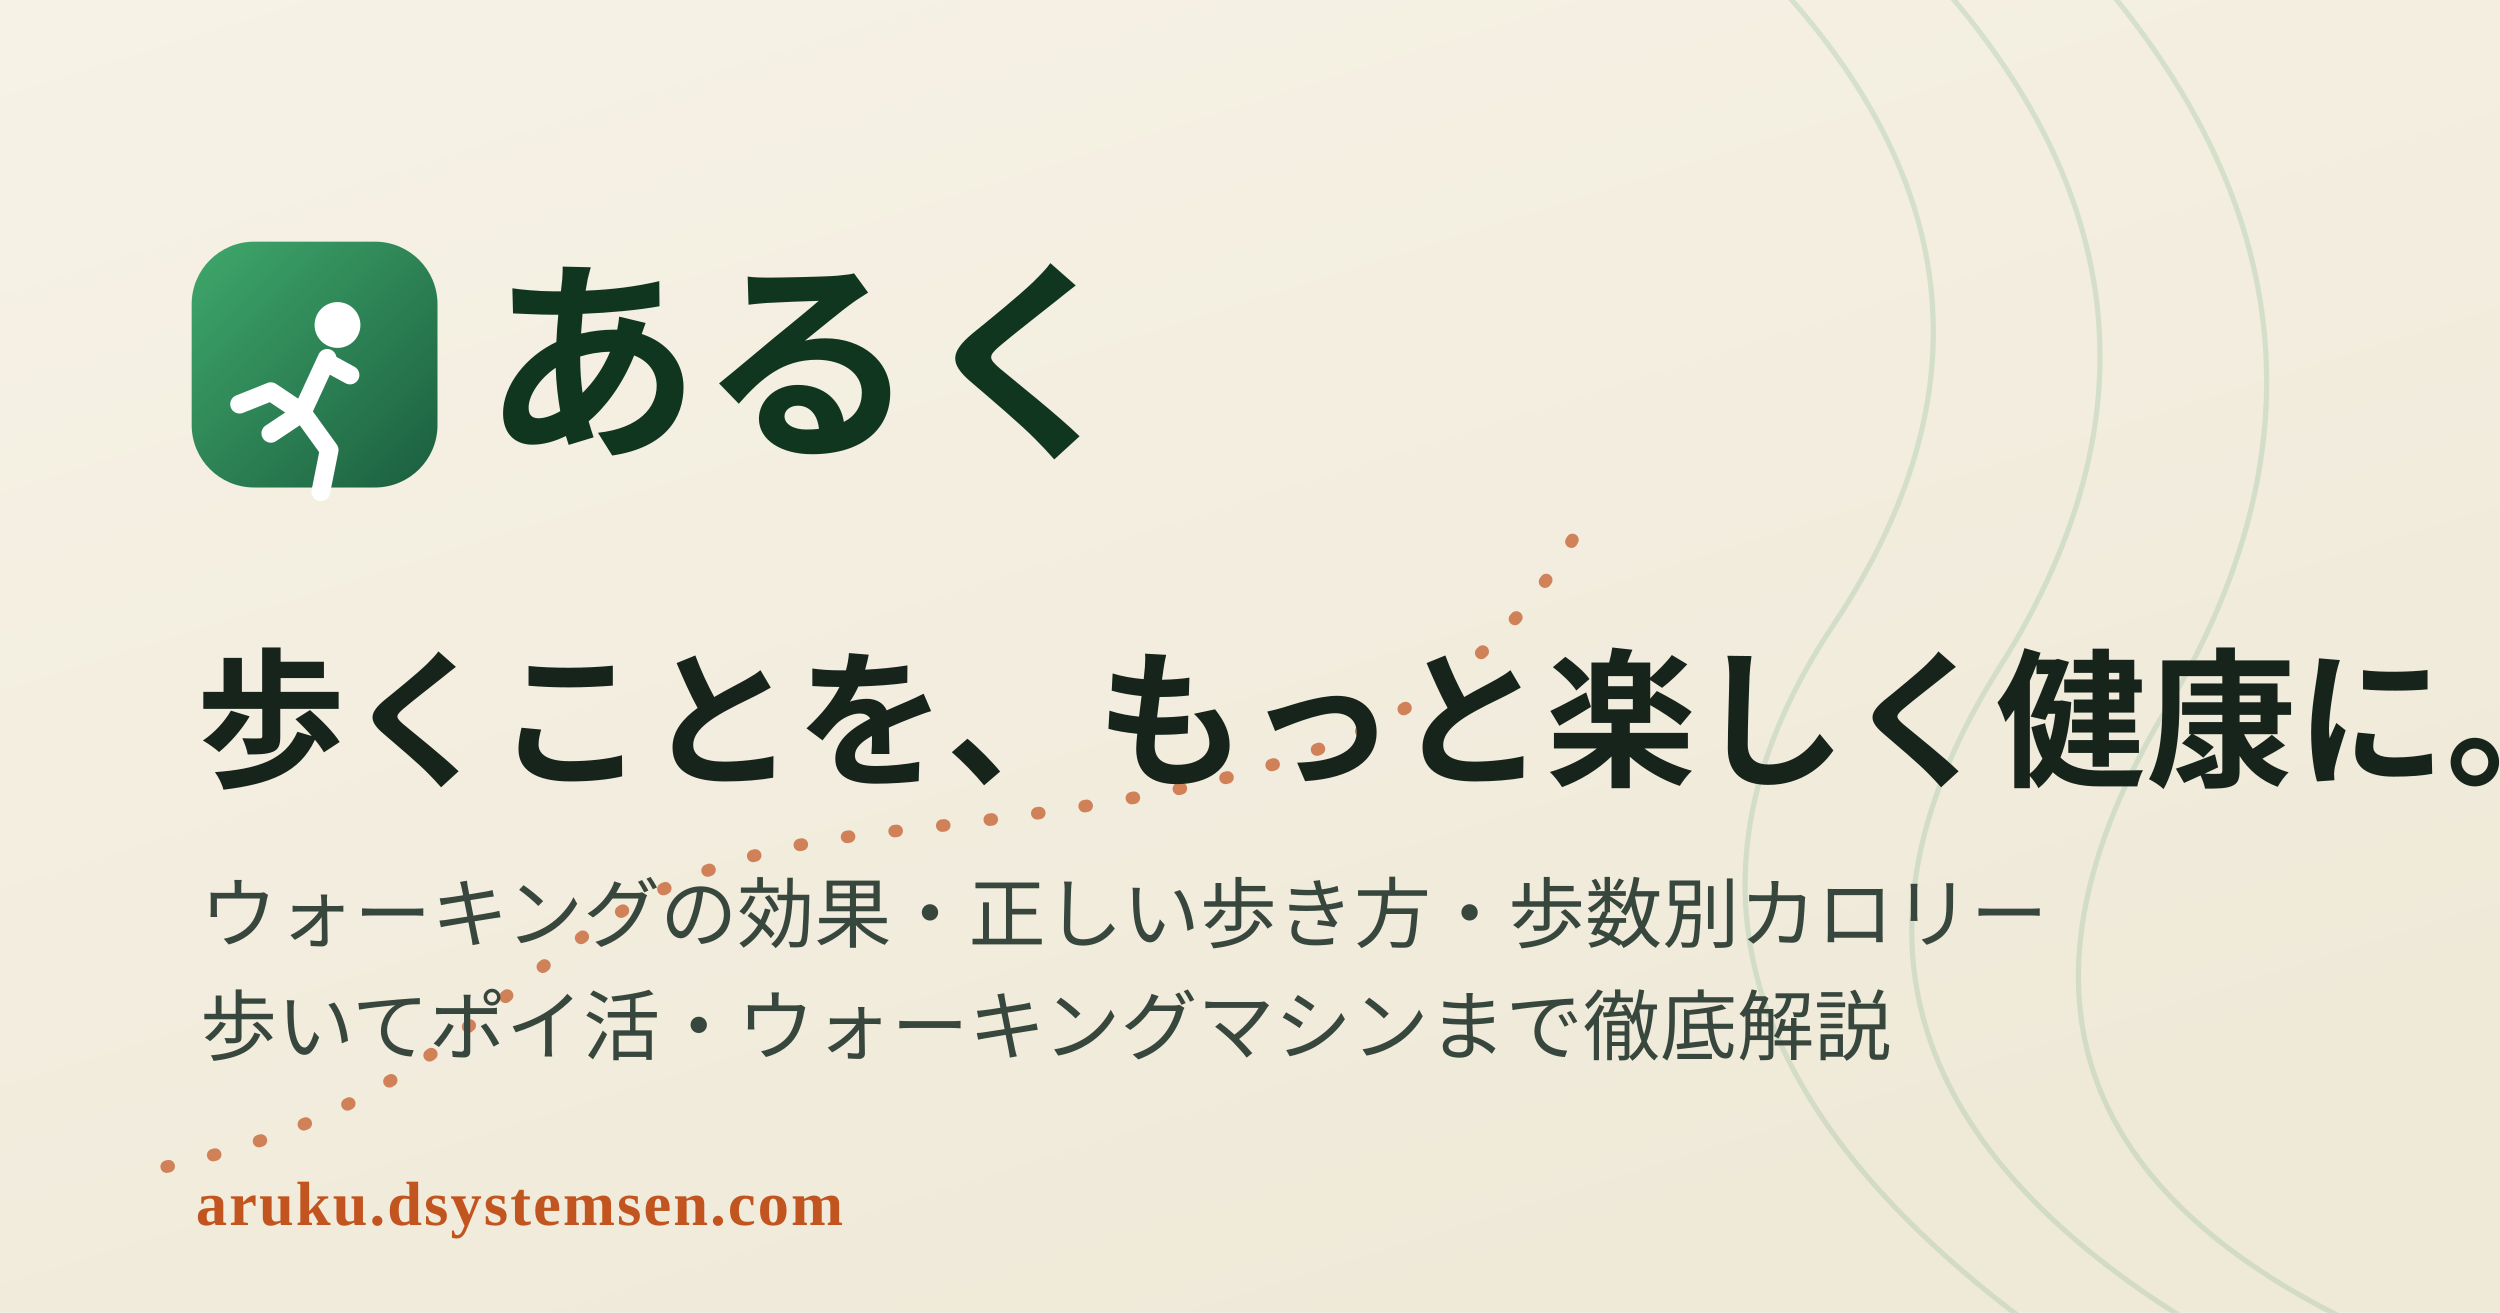
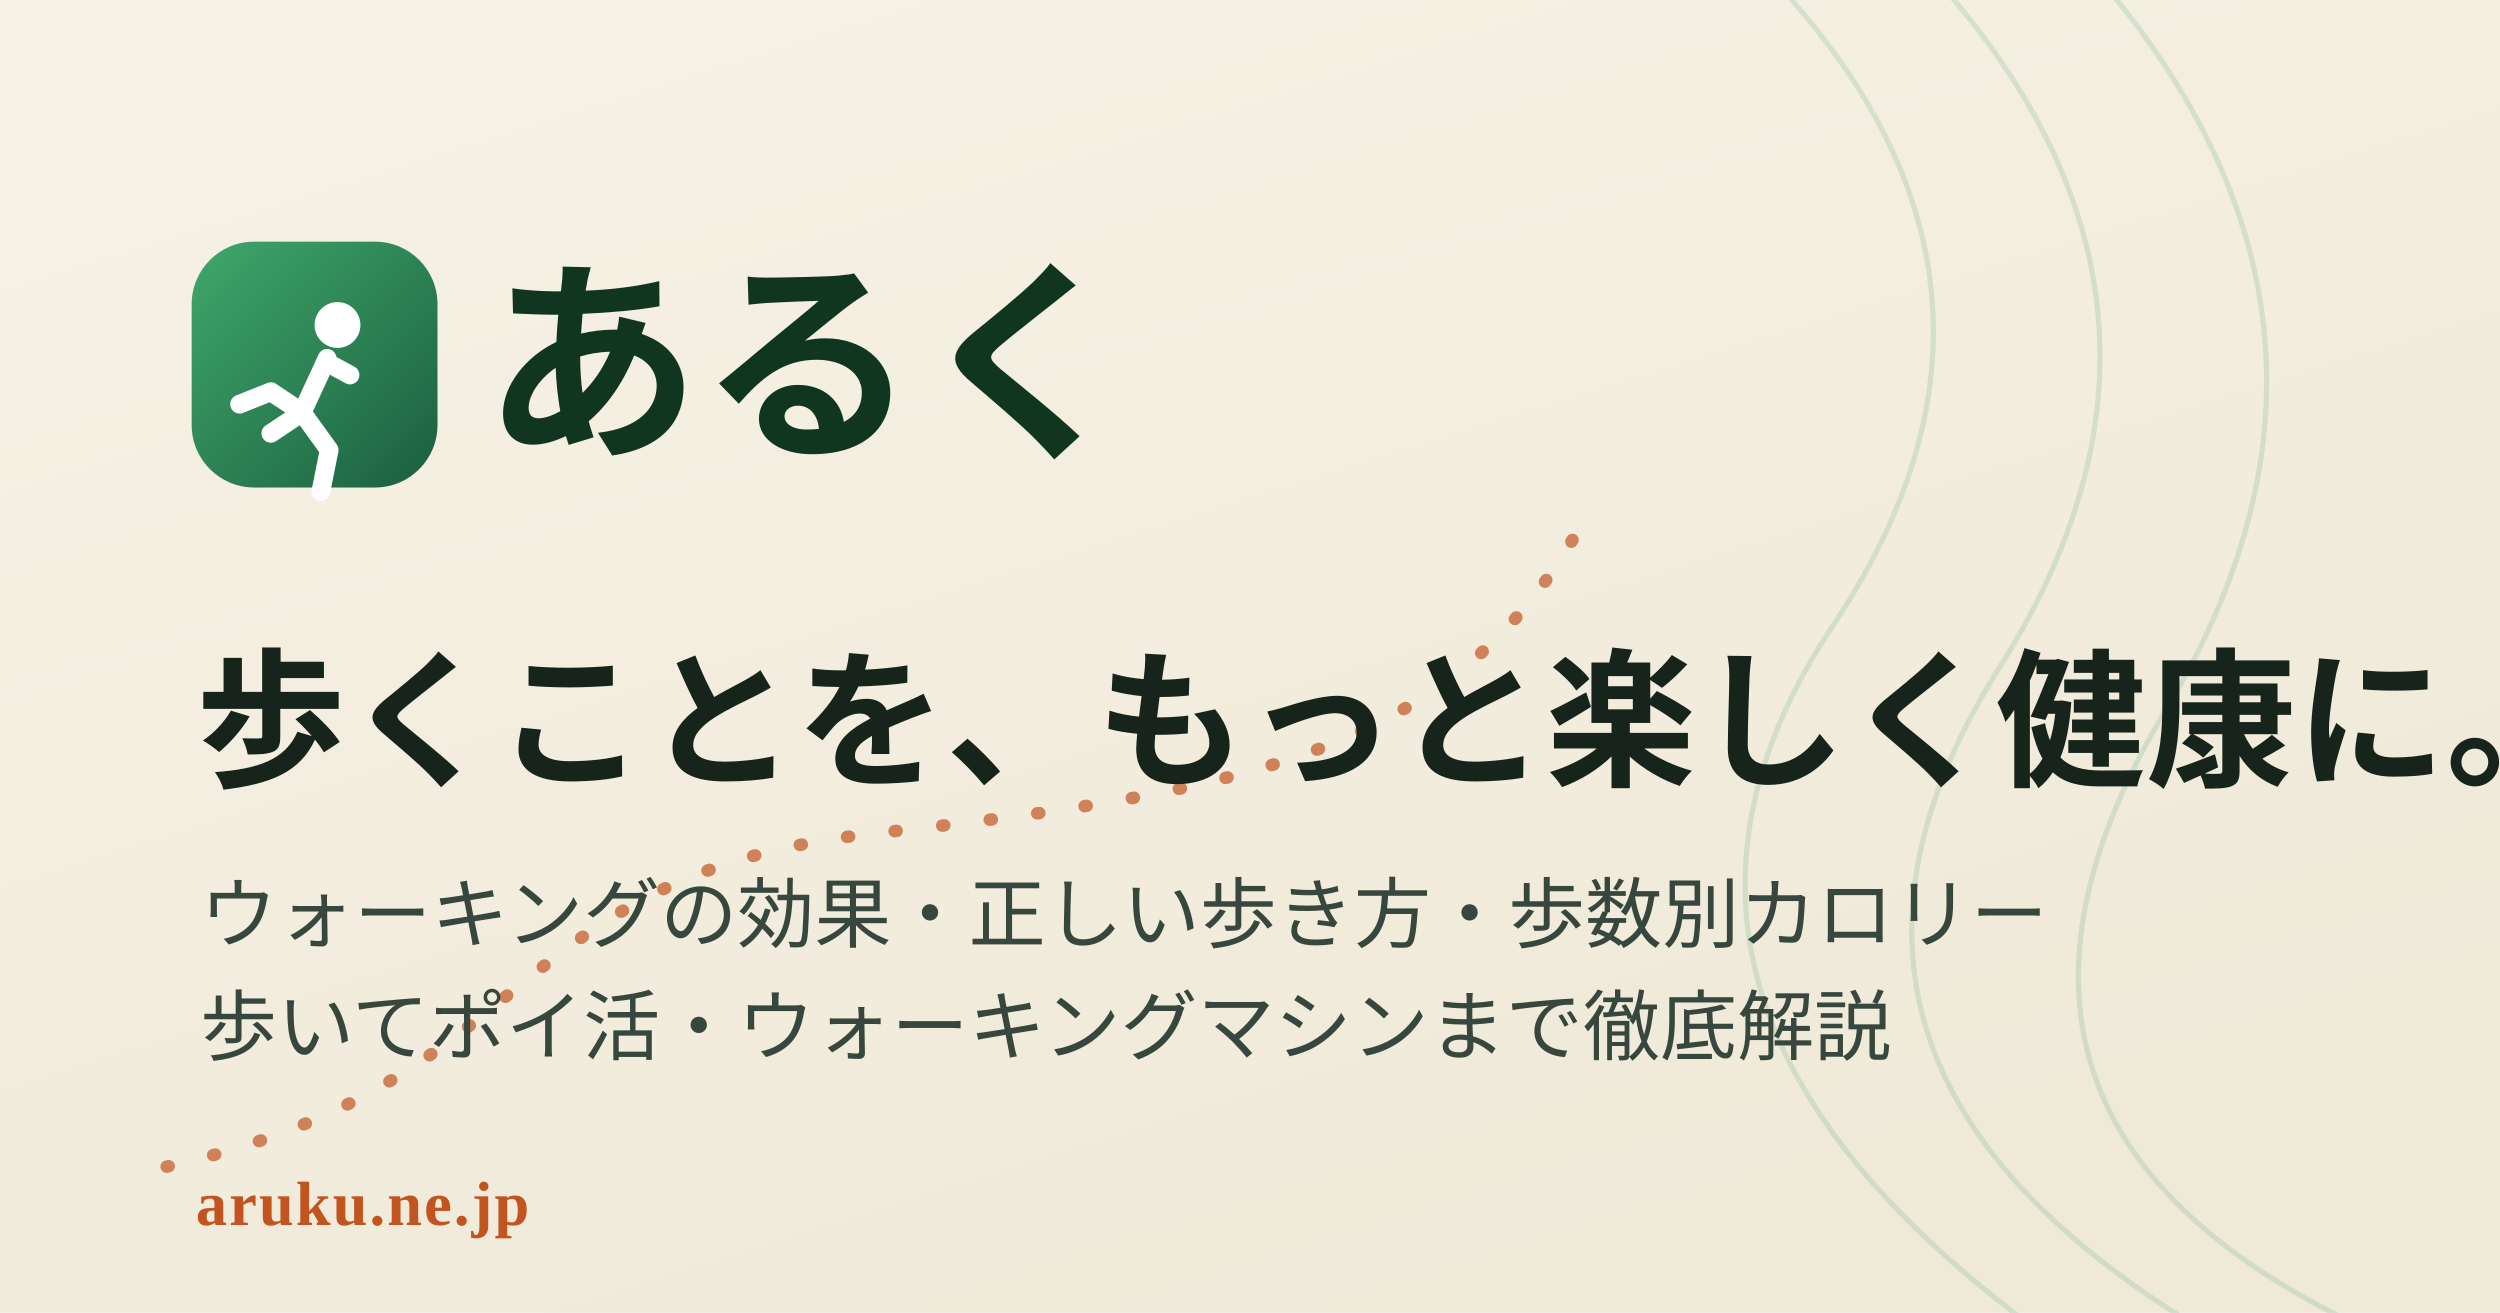
<svg xmlns="http://www.w3.org/2000/svg" viewBox="0 0 1200 630" role="img" aria-label="あるく OGP">
  <defs>
    <linearGradient id="bg" x1="0" y1="0" x2="0.6" y2="1">
      <stop offset="0" stop-color="#f6f2e6" />
      <stop offset="1" stop-color="#efe9d8" />
    </linearGradient>
    <linearGradient id="badge" x1="0" y1="0" x2="1" y2="1">
      <stop offset="0" stop-color="#3fa86b" />
      <stop offset="1" stop-color="#1b5e3f" />
    </linearGradient>
    <style>
      .serif { font-family: Georgia, "Times New Roman", "Hiragino Mincho ProN", "Yu Mincho", serif; }
      .sans  { font-family: -apple-system, "Hiragino Kaku Gothic ProN", "Noto Sans JP", sans-serif; }
    </style>
  </defs>
  <rect width="1200" height="630" fill="url(#bg)" />
  <g stroke="#34915f" stroke-width="2.5" fill="none" opacity="0.16">
    <path d="M820 -40 Q1000 120 880 300 T980 640" />
    <path d="M900 -40 Q1080 130 960 320 T1060 640" />
    <path d="M980 -40 Q1160 140 1040 340 T1140 640" />
  </g>
  <path d="M80 560 C 260 520, 240 420, 420 400 S 700 360, 760 250" fill="none" stroke="#c2541f" stroke-width="6" stroke-linecap="round" stroke-dasharray="1 22" opacity="0.7" />
  <rect x="92" y="116" width="118" height="118" rx="30" fill="url(#badge)" />
  <circle cx="162" cy="156" r="11" fill="#fff" />
  <path d="M157 172 L145 198 L130 208" stroke="#fff" stroke-width="9" stroke-linecap="round" stroke-linejoin="round" fill="none" />
  <path d="M145 198 L158 216 L154 236" stroke="#fff" stroke-width="9" stroke-linecap="round" stroke-linejoin="round" fill="none" />
  <path d="M145 198 L130 188 L115 194" stroke="#fff" stroke-width="9" stroke-linecap="round" stroke-linejoin="round" fill="none" />
  <path d="M157 174 L168 180" stroke="#fff" stroke-width="9" stroke-linecap="round" fill="none" />
  <text x="232" y="212" class="serif" font-size="104" font-weight="700" fill="#103620">あるく</text>
  <text x="94" y="372" class="serif" font-size="72" font-weight="700" fill="#16241b">歩くことを、もっと楽しく健康に。</text>
  <text x="96" y="452" class="sans" font-size="37" fill="#38473d">ウォーキングの効果・正しい歩き方・歩数別カロリー</text>
  <text x="96" y="506" class="sans" font-size="37" fill="#38473d">歩いてポイ活・ウォーキングマシンまで徹底解説</text>
-   <text x="94" y="588" class="serif" font-size="30" font-weight="600" fill="#c2541f" letter-spacing="1">aruku.dsystemsen.com</text>
+   <text x="94" y="588" class="serif" font-size="30" font-weight="600" fill="#c2541f" letter-spacing="1">aruku.ne.jp</text>
</svg>
